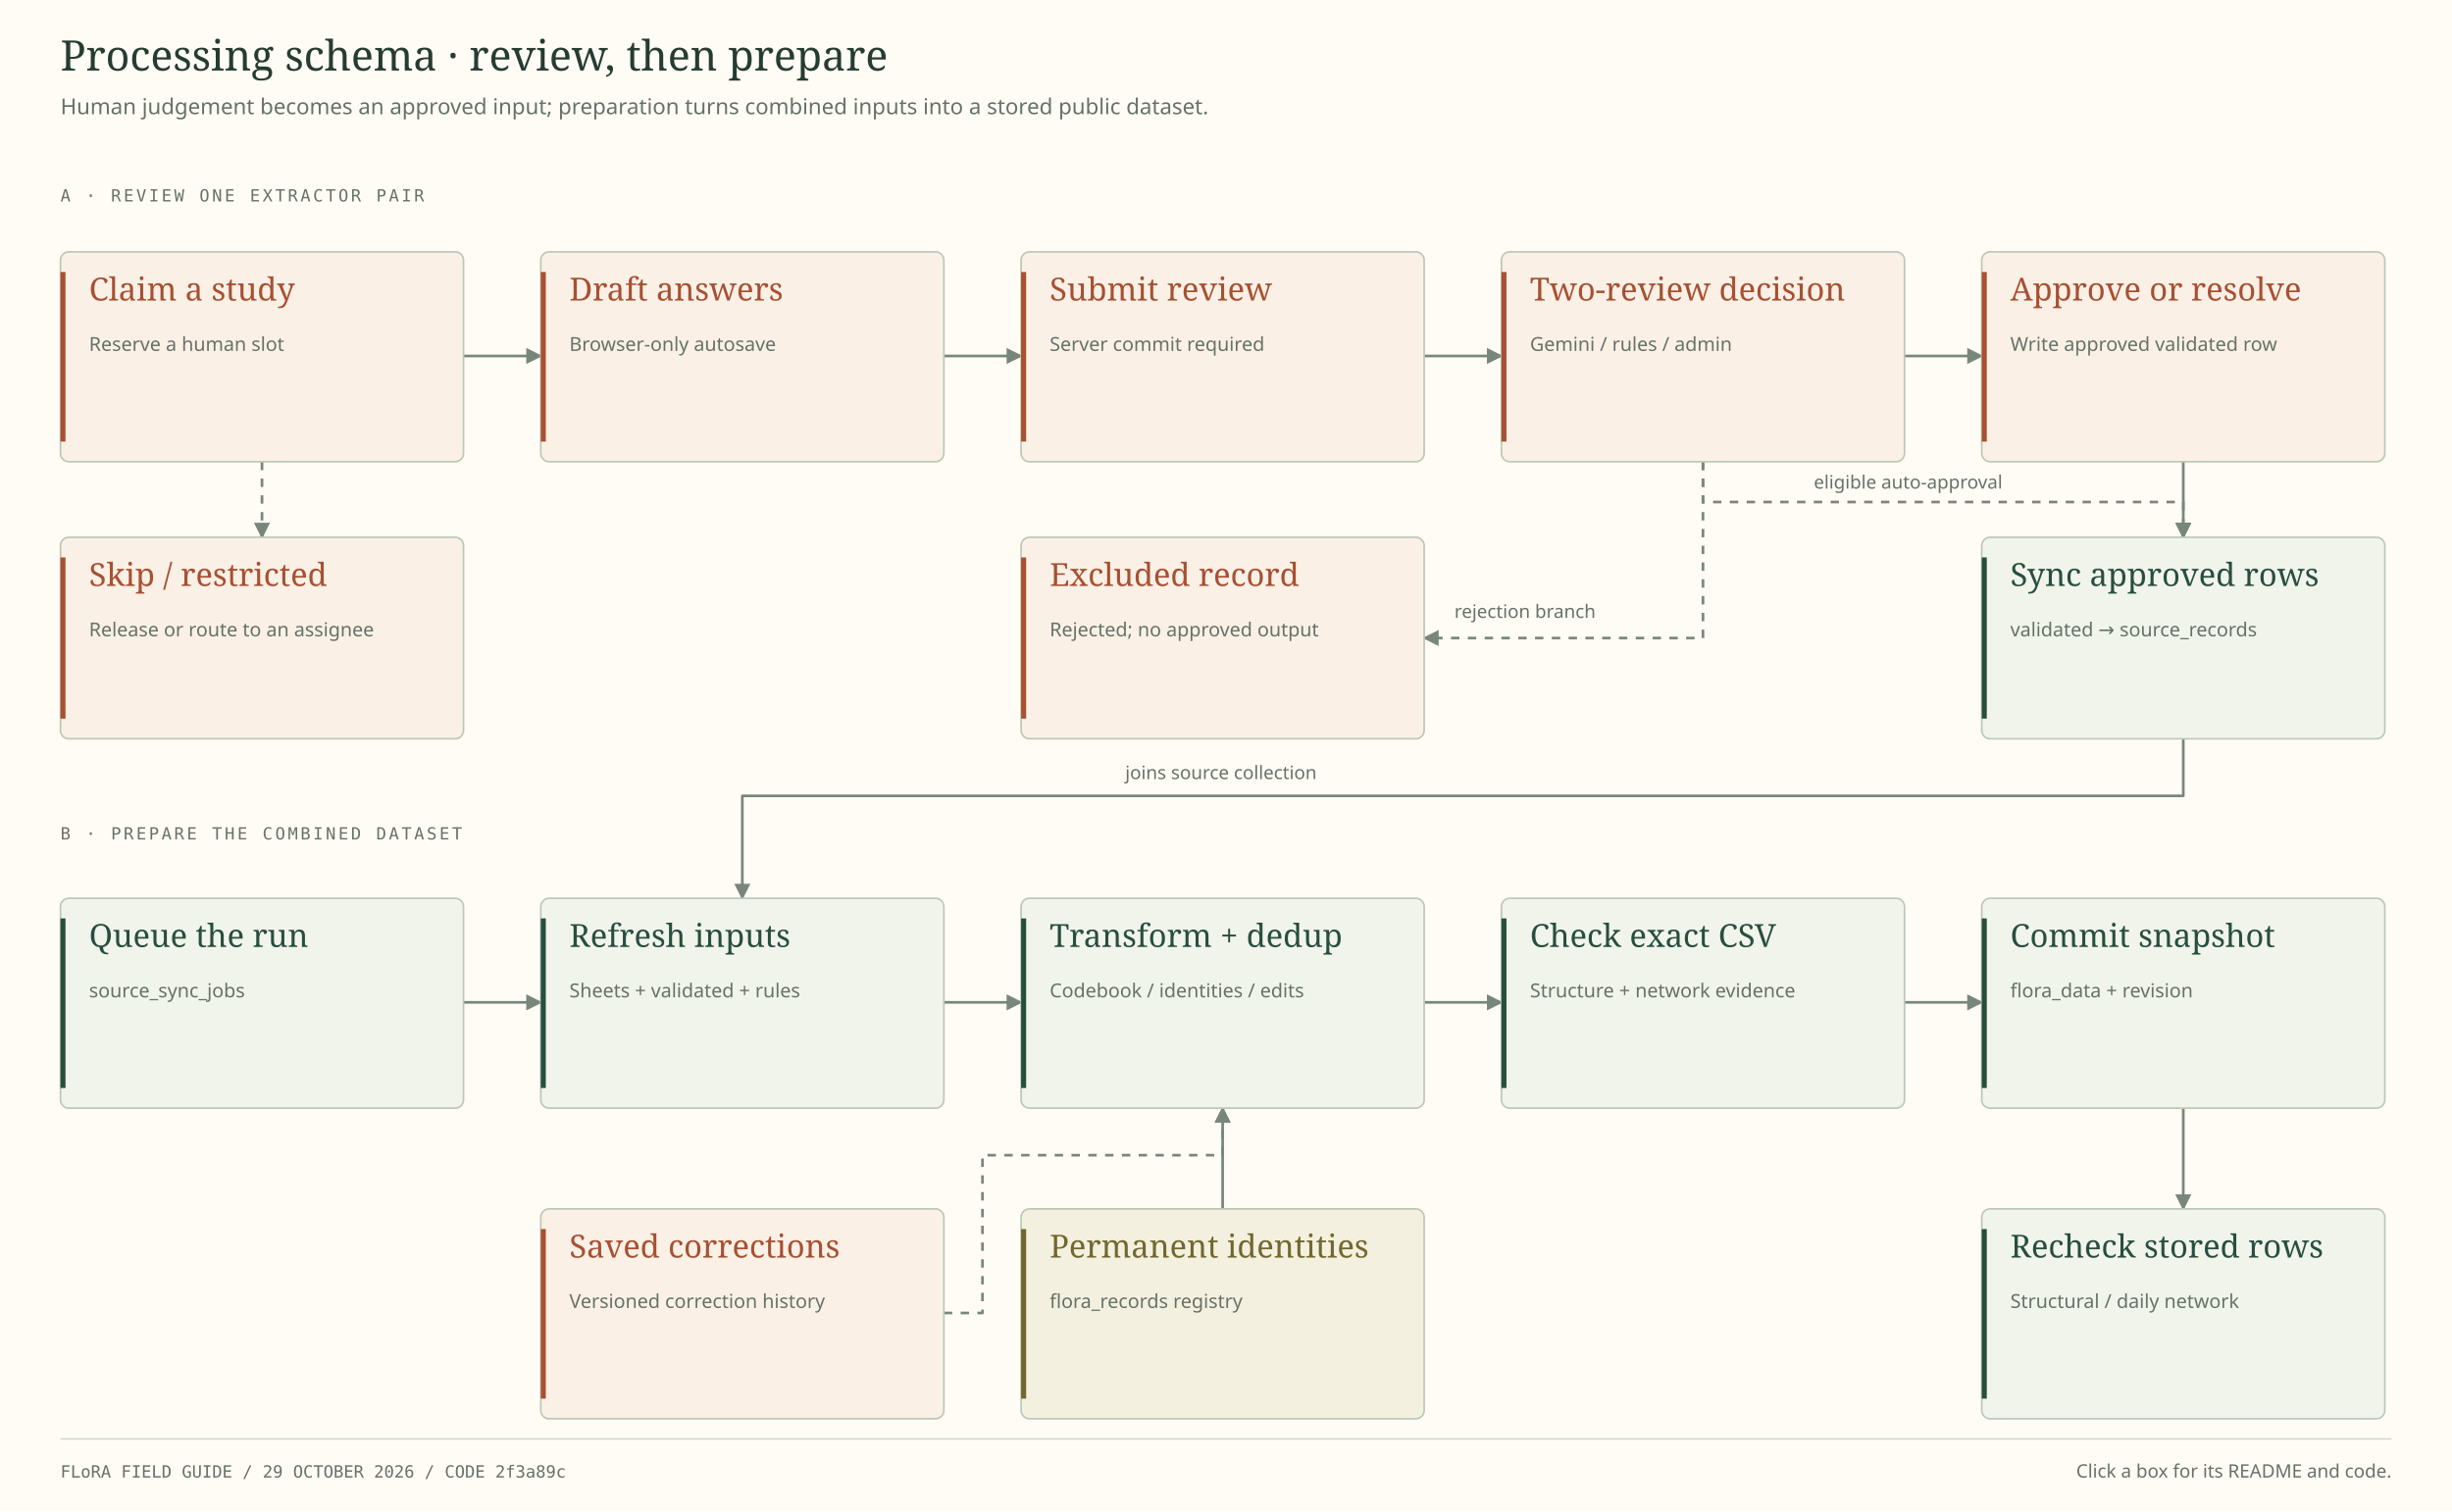
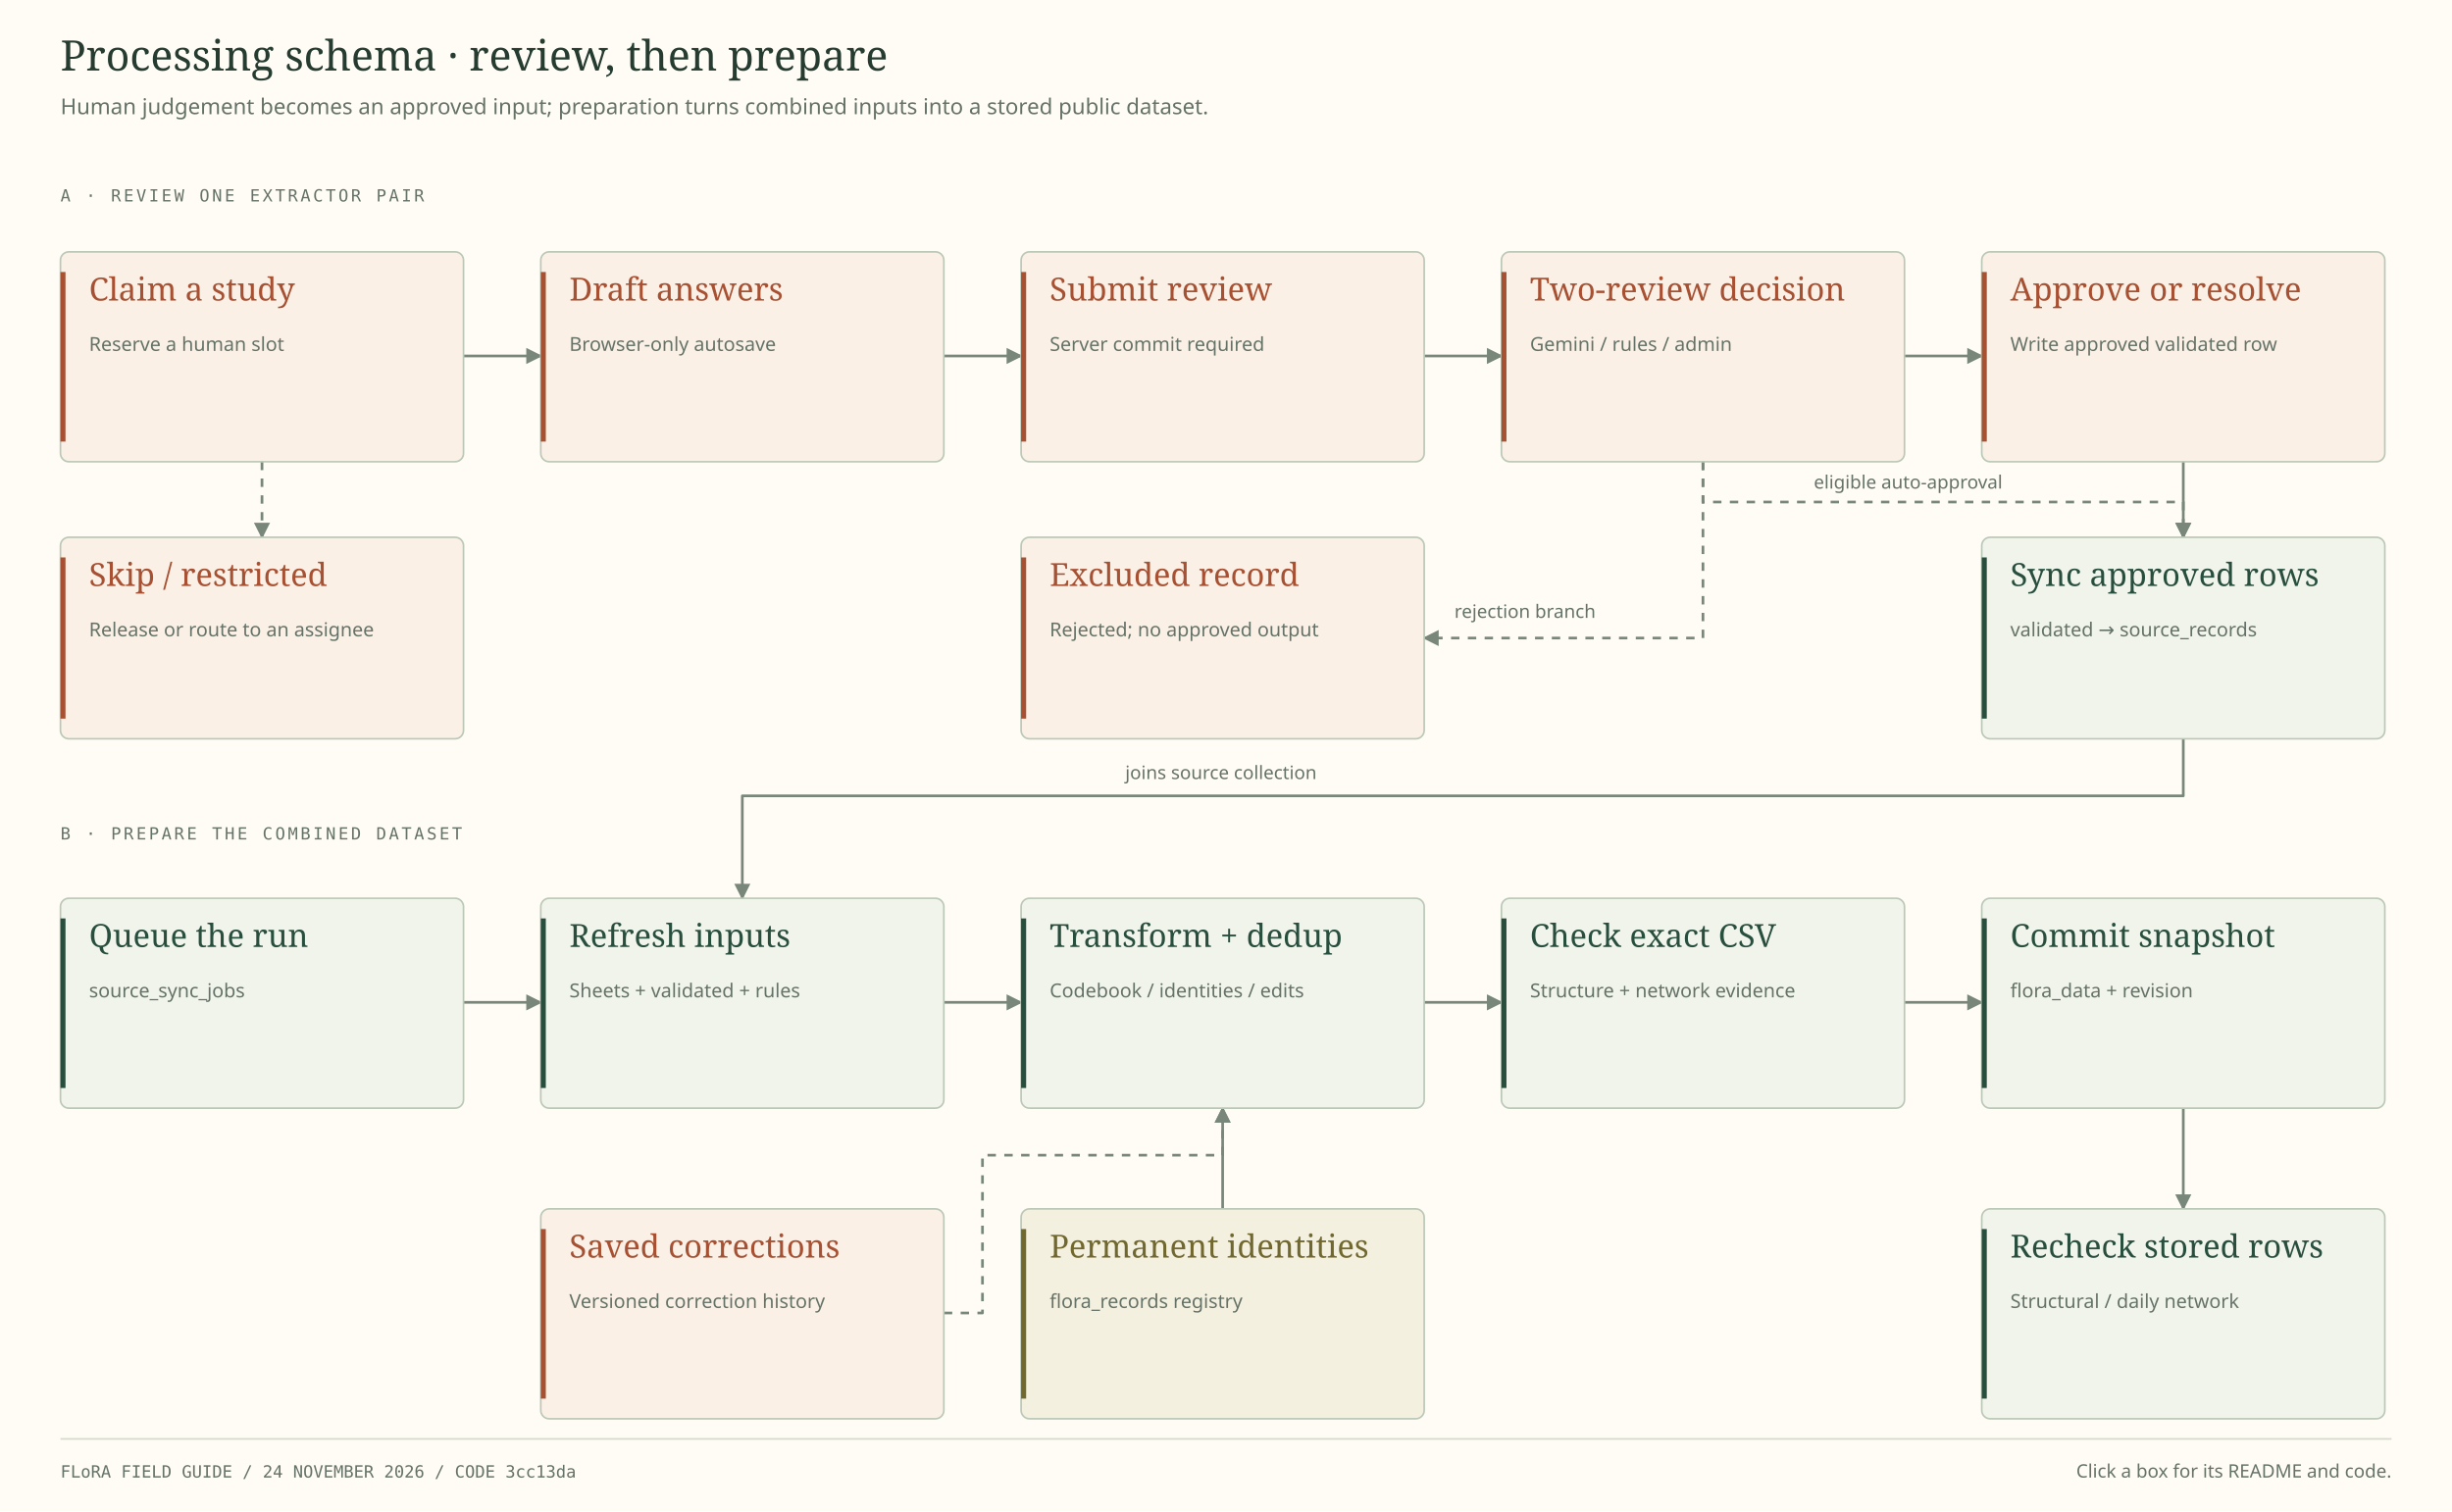
<svg xmlns="http://www.w3.org/2000/svg" viewBox="0 0 1460 900" role="img" aria-labelledby="processing-title processing-desc">
  <defs>
    <marker id="processing-arrow" viewBox="0 0 10 10" refX="9" refY="5" markerWidth="6" markerHeight="6" orient="auto-start-reverse">
      <path d="M 0 0 L 10 5 L 0 10 z" fill="#78877a" />
    </marker>
  </defs>
  <rect width="1460" height="900" fill="#fffcf5" />
  <text x="36" y="42" font-family="Georgia,serif" font-size="25" fill="#263c31">Processing schema · review, then prepare</text>
  <text x="36" y="68" font-family="Segoe UI,sans-serif" font-size="13" fill="#657267">Human judgement becomes an approved input; preparation turns combined inputs into a stored public dataset.</text>
  <text x="36" y="120" font-family="Consolas,monospace" font-size="10" letter-spacing="1.5" fill="#657267">A · REVIEW ONE EXTRACTOR PAIR</text>
  <text x="36" y="500" font-family="Consolas,monospace" font-size="10" letter-spacing="1.5" fill="#657267">B · PREPARE THE COMBINED DATASET</text>
  <polyline points="276,212 322,212" fill="none" stroke="#78877a" stroke-width="1.6" stroke-linejoin="round" marker-end="url(#processing-arrow)" />
  <polyline points="562,212 608,212" fill="none" stroke="#78877a" stroke-width="1.6" stroke-linejoin="round" marker-end="url(#processing-arrow)" />
  <polyline points="848,212 894,212" fill="none" stroke="#78877a" stroke-width="1.6" stroke-linejoin="round" marker-end="url(#processing-arrow)" />
  <polyline points="1134,212 1180,212" fill="none" stroke="#78877a" stroke-width="1.6" stroke-linejoin="round" marker-end="url(#processing-arrow)" />
  <polyline points="156,275 156,320" fill="none" stroke="#78877a" stroke-width="1.6" stroke-linejoin="round" marker-end="url(#processing-arrow)" stroke-dasharray="5 5" />
  <polyline points="1300,275 1300,320" fill="none" stroke="#78877a" stroke-width="1.6" stroke-linejoin="round" marker-end="url(#processing-arrow)" />
  <polyline points="1014,275 1014,299 1300,299 1300,320" fill="none" stroke="#78877a" stroke-width="1.6" stroke-linejoin="round" marker-end="url(#processing-arrow)" stroke-dasharray="5 5" />
  <text x="1080" y="291" font-family="Segoe UI,sans-serif" font-size="11" fill="#657267" paint-order="stroke" stroke="#fffcf5" stroke-width="5">eligible auto-approval</text>
  <polyline points="1014,275 1014,380 848,380" fill="none" stroke="#78877a" stroke-width="1.6" stroke-linejoin="round" marker-end="url(#processing-arrow)" stroke-dasharray="5 5" />
  <text x="866" y="368" font-family="Segoe UI,sans-serif" font-size="11" fill="#657267" paint-order="stroke" stroke="#fffcf5" stroke-width="5">rejection branch</text>
  <polyline points="276,597 322,597" fill="none" stroke="#78877a" stroke-width="1.6" stroke-linejoin="round" marker-end="url(#processing-arrow)" />
  <polyline points="562,597 608,597" fill="none" stroke="#78877a" stroke-width="1.6" stroke-linejoin="round" marker-end="url(#processing-arrow)" />
  <polyline points="848,597 894,597" fill="none" stroke="#78877a" stroke-width="1.6" stroke-linejoin="round" marker-end="url(#processing-arrow)" />
  <polyline points="1134,597 1180,597" fill="none" stroke="#78877a" stroke-width="1.6" stroke-linejoin="round" marker-end="url(#processing-arrow)" />
  <polyline points="1300,440 1300,474 442,474 442,535" fill="none" stroke="#78877a" stroke-width="1.6" stroke-linejoin="round" marker-end="url(#processing-arrow)" />
  <text x="670" y="464" font-family="Segoe UI,sans-serif" font-size="11" fill="#657267" paint-order="stroke" stroke="#fffcf5" stroke-width="5">joins source collection</text>
  <polyline points="728,720 728,660" fill="none" stroke="#78877a" stroke-width="1.6" stroke-linejoin="round" marker-end="url(#processing-arrow)" />
  <polyline points="562,782 585,782 585,688 728,688 728,660" fill="none" stroke="#78877a" stroke-width="1.6" stroke-linejoin="round" marker-end="url(#processing-arrow)" stroke-dasharray="5 5" />
  <polyline points="1300,660 1300,720" fill="none" stroke="#78877a" stroke-width="1.6" stroke-linejoin="round" marker-end="url(#processing-arrow)" />
  <a href="../index.html#view=processing&amp;node=review-claim" data-node="review-claim" aria-label="Claim a study: open README">
    <rect x="36" y="150" width="240" height="125" rx="5" fill="#faf0e6" stroke="#bbc8b7" />
    <rect x="36" y="162" width="3" height="101" fill="#a75032" />
    <text x="53" y="179" font-family="Georgia,serif" font-size="19" fill="#a75032">Claim a study</text>
    <text x="53" y="209" font-family="Segoe UI,sans-serif" font-size="11.5" fill="#657267">Reserve a human slot</text>
  </a>
  <a href="../index.html#view=processing&amp;node=review-draft" data-node="review-draft" aria-label="Draft answers: open README">
    <rect x="322" y="150" width="240" height="125" rx="5" fill="#faf0e6" stroke="#bbc8b7" />
    <rect x="322" y="162" width="3" height="101" fill="#a75032" />
    <text x="339" y="179" font-family="Georgia,serif" font-size="19" fill="#a75032">Draft answers</text>
    <text x="339" y="209" font-family="Segoe UI,sans-serif" font-size="11.5" fill="#657267">Browser-only autosave</text>
  </a>
  <a href="../index.html#view=processing&amp;node=review-submit" data-node="review-submit" aria-label="Submit review: open README">
    <rect x="608" y="150" width="240" height="125" rx="5" fill="#faf0e6" stroke="#bbc8b7" />
    <rect x="608" y="162" width="3" height="101" fill="#a75032" />
    <text x="625" y="179" font-family="Georgia,serif" font-size="19" fill="#a75032">Submit review</text>
    <text x="625" y="209" font-family="Segoe UI,sans-serif" font-size="11.5" fill="#657267">Server commit required</text>
  </a>
  <a href="../index.html#view=processing&amp;node=review-consensus" data-node="review-consensus" aria-label="Two-review decision: open README">
    <rect x="894" y="150" width="240" height="125" rx="5" fill="#faf0e6" stroke="#bbc8b7" />
    <rect x="894" y="162" width="3" height="101" fill="#a75032" />
    <text x="911" y="179" font-family="Georgia,serif" font-size="19" fill="#a75032">Two-review decision</text>
    <text x="911" y="209" font-family="Segoe UI,sans-serif" font-size="11.5" fill="#657267">Gemini / rules / admin</text>
  </a>
  <a href="../index.html#view=processing&amp;node=admin-entries" data-node="admin-entries" aria-label="Approve or resolve: open README">
    <rect x="1180" y="150" width="240" height="125" rx="5" fill="#faf0e6" stroke="#bbc8b7" />
    <rect x="1180" y="162" width="3" height="101" fill="#a75032" />
    <text x="1197" y="179" font-family="Georgia,serif" font-size="19" fill="#a75032">Approve or resolve</text>
    <text x="1197" y="209" font-family="Segoe UI,sans-serif" font-size="11.5" fill="#657267">Write approved validated row</text>
  </a>
  <a href="../index.html#view=processing&amp;node=review-skip" data-node="review-skip" aria-label="Skip / restricted: open README">
    <rect x="36" y="320" width="240" height="120" rx="5" fill="#faf0e6" stroke="#bbc8b7" />
    <rect x="36" y="332" width="3" height="96" fill="#a75032" />
    <text x="53" y="349" font-family="Georgia,serif" font-size="19" fill="#a75032">Skip / restricted</text>
    <text x="53" y="379" font-family="Segoe UI,sans-serif" font-size="11.5" fill="#657267">Release or route to an assignee</text>
  </a>
  <a href="../index.html#view=processing&amp;node=process-validated-bridge" data-node="process-validated-bridge" aria-label="Sync approved rows: open README">
    <rect x="1180" y="320" width="240" height="120" rx="5" fill="#f1f4eb" stroke="#bbc8b7" />
    <rect x="1180" y="332" width="3" height="96" fill="#284e3e" />
    <text x="1197" y="349" font-family="Georgia,serif" font-size="19" fill="#284e3e">Sync approved rows</text>
    <text x="1197" y="379" font-family="Segoe UI,sans-serif" font-size="11.5" fill="#657267">validated → source_records</text>
  </a>
  <a href="../index.html#view=processing&amp;node=review-consensus" data-node="review-consensus" aria-label="Excluded record: open README">
    <rect x="608" y="320" width="240" height="120" rx="5" fill="#faf0e6" stroke="#bbc8b7" />
    <rect x="608" y="332" width="3" height="96" fill="#a75032" />
    <text x="625" y="349" font-family="Georgia,serif" font-size="19" fill="#a75032">Excluded record</text>
    <text x="625" y="379" font-family="Segoe UI,sans-serif" font-size="11.5" fill="#657267">Rejected; no approved output</text>
  </a>
  <a href="../index.html#view=processing&amp;node=process-queue" data-node="process-queue" aria-label="Queue the run: open README">
    <rect x="36" y="535" width="240" height="125" rx="5" fill="#f1f4eb" stroke="#bbc8b7" />
    <rect x="36" y="547" width="3" height="101" fill="#284e3e" />
    <text x="53" y="564" font-family="Georgia,serif" font-size="19" fill="#284e3e">Queue the run</text>
    <text x="53" y="594" font-family="Segoe UI,sans-serif" font-size="11.5" fill="#657267">source_sync_jobs</text>
  </a>
  <a href="../index.html#view=processing&amp;node=storage-sources" data-node="storage-sources" aria-label="Refresh inputs: open README">
    <rect x="322" y="535" width="240" height="125" rx="5" fill="#f1f4eb" stroke="#bbc8b7" />
    <rect x="322" y="547" width="3" height="101" fill="#284e3e" />
    <text x="339" y="564" font-family="Georgia,serif" font-size="19" fill="#284e3e">Refresh inputs</text>
    <text x="339" y="594" font-family="Segoe UI,sans-serif" font-size="11.5" fill="#657267">Sheets + validated + rules</text>
  </a>
  <a href="../index.html#view=processing&amp;node=process-transform" data-node="process-transform" aria-label="Transform + dedup: open README">
    <rect x="608" y="535" width="240" height="125" rx="5" fill="#f1f4eb" stroke="#bbc8b7" />
    <rect x="608" y="547" width="3" height="101" fill="#284e3e" />
    <text x="625" y="564" font-family="Georgia,serif" font-size="19" fill="#284e3e">Transform + dedup</text>
    <text x="625" y="594" font-family="Segoe UI,sans-serif" font-size="11.5" fill="#657267">Codebook / identities / edits</text>
  </a>
  <a href="../index.html#view=processing&amp;node=process-prepare" data-node="process-prepare" aria-label="Check exact CSV: open README">
    <rect x="894" y="535" width="240" height="125" rx="5" fill="#f1f4eb" stroke="#bbc8b7" />
    <rect x="894" y="547" width="3" height="101" fill="#284e3e" />
    <text x="911" y="564" font-family="Georgia,serif" font-size="19" fill="#284e3e">Check exact CSV</text>
    <text x="911" y="594" font-family="Segoe UI,sans-serif" font-size="11.5" fill="#657267">Structure + network evidence</text>
  </a>
  <a href="../index.html#view=processing&amp;node=storage-dataset" data-node="storage-dataset" aria-label="Commit snapshot: open README">
    <rect x="1180" y="535" width="240" height="125" rx="5" fill="#f1f4eb" stroke="#bbc8b7" />
    <rect x="1180" y="547" width="3" height="101" fill="#284e3e" />
    <text x="1197" y="564" font-family="Georgia,serif" font-size="19" fill="#284e3e">Commit snapshot</text>
    <text x="1197" y="594" font-family="Segoe UI,sans-serif" font-size="11.5" fill="#657267">flora_data + revision</text>
  </a>
  <a href="../index.html#view=processing&amp;node=process-identities" data-node="process-identities" aria-label="Permanent identities: open README">
    <rect x="608" y="720" width="240" height="125" rx="5" fill="#f4f0df" stroke="#bbc8b7" />
    <rect x="608" y="732" width="3" height="101" fill="#71682f" />
    <text x="625" y="749" font-family="Georgia,serif" font-size="19" fill="#71682f">Permanent identities</text>
    <text x="625" y="779" font-family="Segoe UI,sans-serif" font-size="11.5" fill="#657267">flora_records registry</text>
  </a>
  <a href="../index.html#view=processing&amp;node=process-save" data-node="process-save" aria-label="Saved corrections: open README">
    <rect x="322" y="720" width="240" height="125" rx="5" fill="#faf0e6" stroke="#bbc8b7" />
    <rect x="322" y="732" width="3" height="101" fill="#a75032" />
    <text x="339" y="749" font-family="Georgia,serif" font-size="19" fill="#a75032">Saved corrections</text>
    <text x="339" y="779" font-family="Segoe UI,sans-serif" font-size="11.5" fill="#657267">Versioned correction history</text>
  </a>
  <a href="../index.html#view=processing&amp;node=process-entry-checks" data-node="process-entry-checks" aria-label="Recheck stored rows: open README">
    <rect x="1180" y="720" width="240" height="125" rx="5" fill="#f1f4eb" stroke="#bbc8b7" />
    <rect x="1180" y="732" width="3" height="101" fill="#284e3e" />
    <text x="1197" y="749" font-family="Georgia,serif" font-size="19" fill="#284e3e">Recheck stored rows</text>
    <text x="1197" y="779" font-family="Segoe UI,sans-serif" font-size="11.5" fill="#657267">Structural / daily network</text>
  </a>
  <line x1="36" y1="857" x2="1424" y2="857" stroke="#d4dacc" />
-   <text x="36" y="880" font-family="Consolas,monospace" font-size="10" fill="#657267">FLoRA FIELD GUIDE  /  29 OCTOBER 2026  /  CODE 2f3a89c</text>
+   <text x="36" y="880" font-family="Consolas,monospace" font-size="10" fill="#657267">FLoRA FIELD GUIDE  /  24 NOVEMBER 2026  /  CODE 3cc13da</text>
  <text x="1424" y="880" text-anchor="end" font-family="Segoe UI,sans-serif" font-size="11" fill="#657267">Click a box for its README and code.</text>
</svg>
